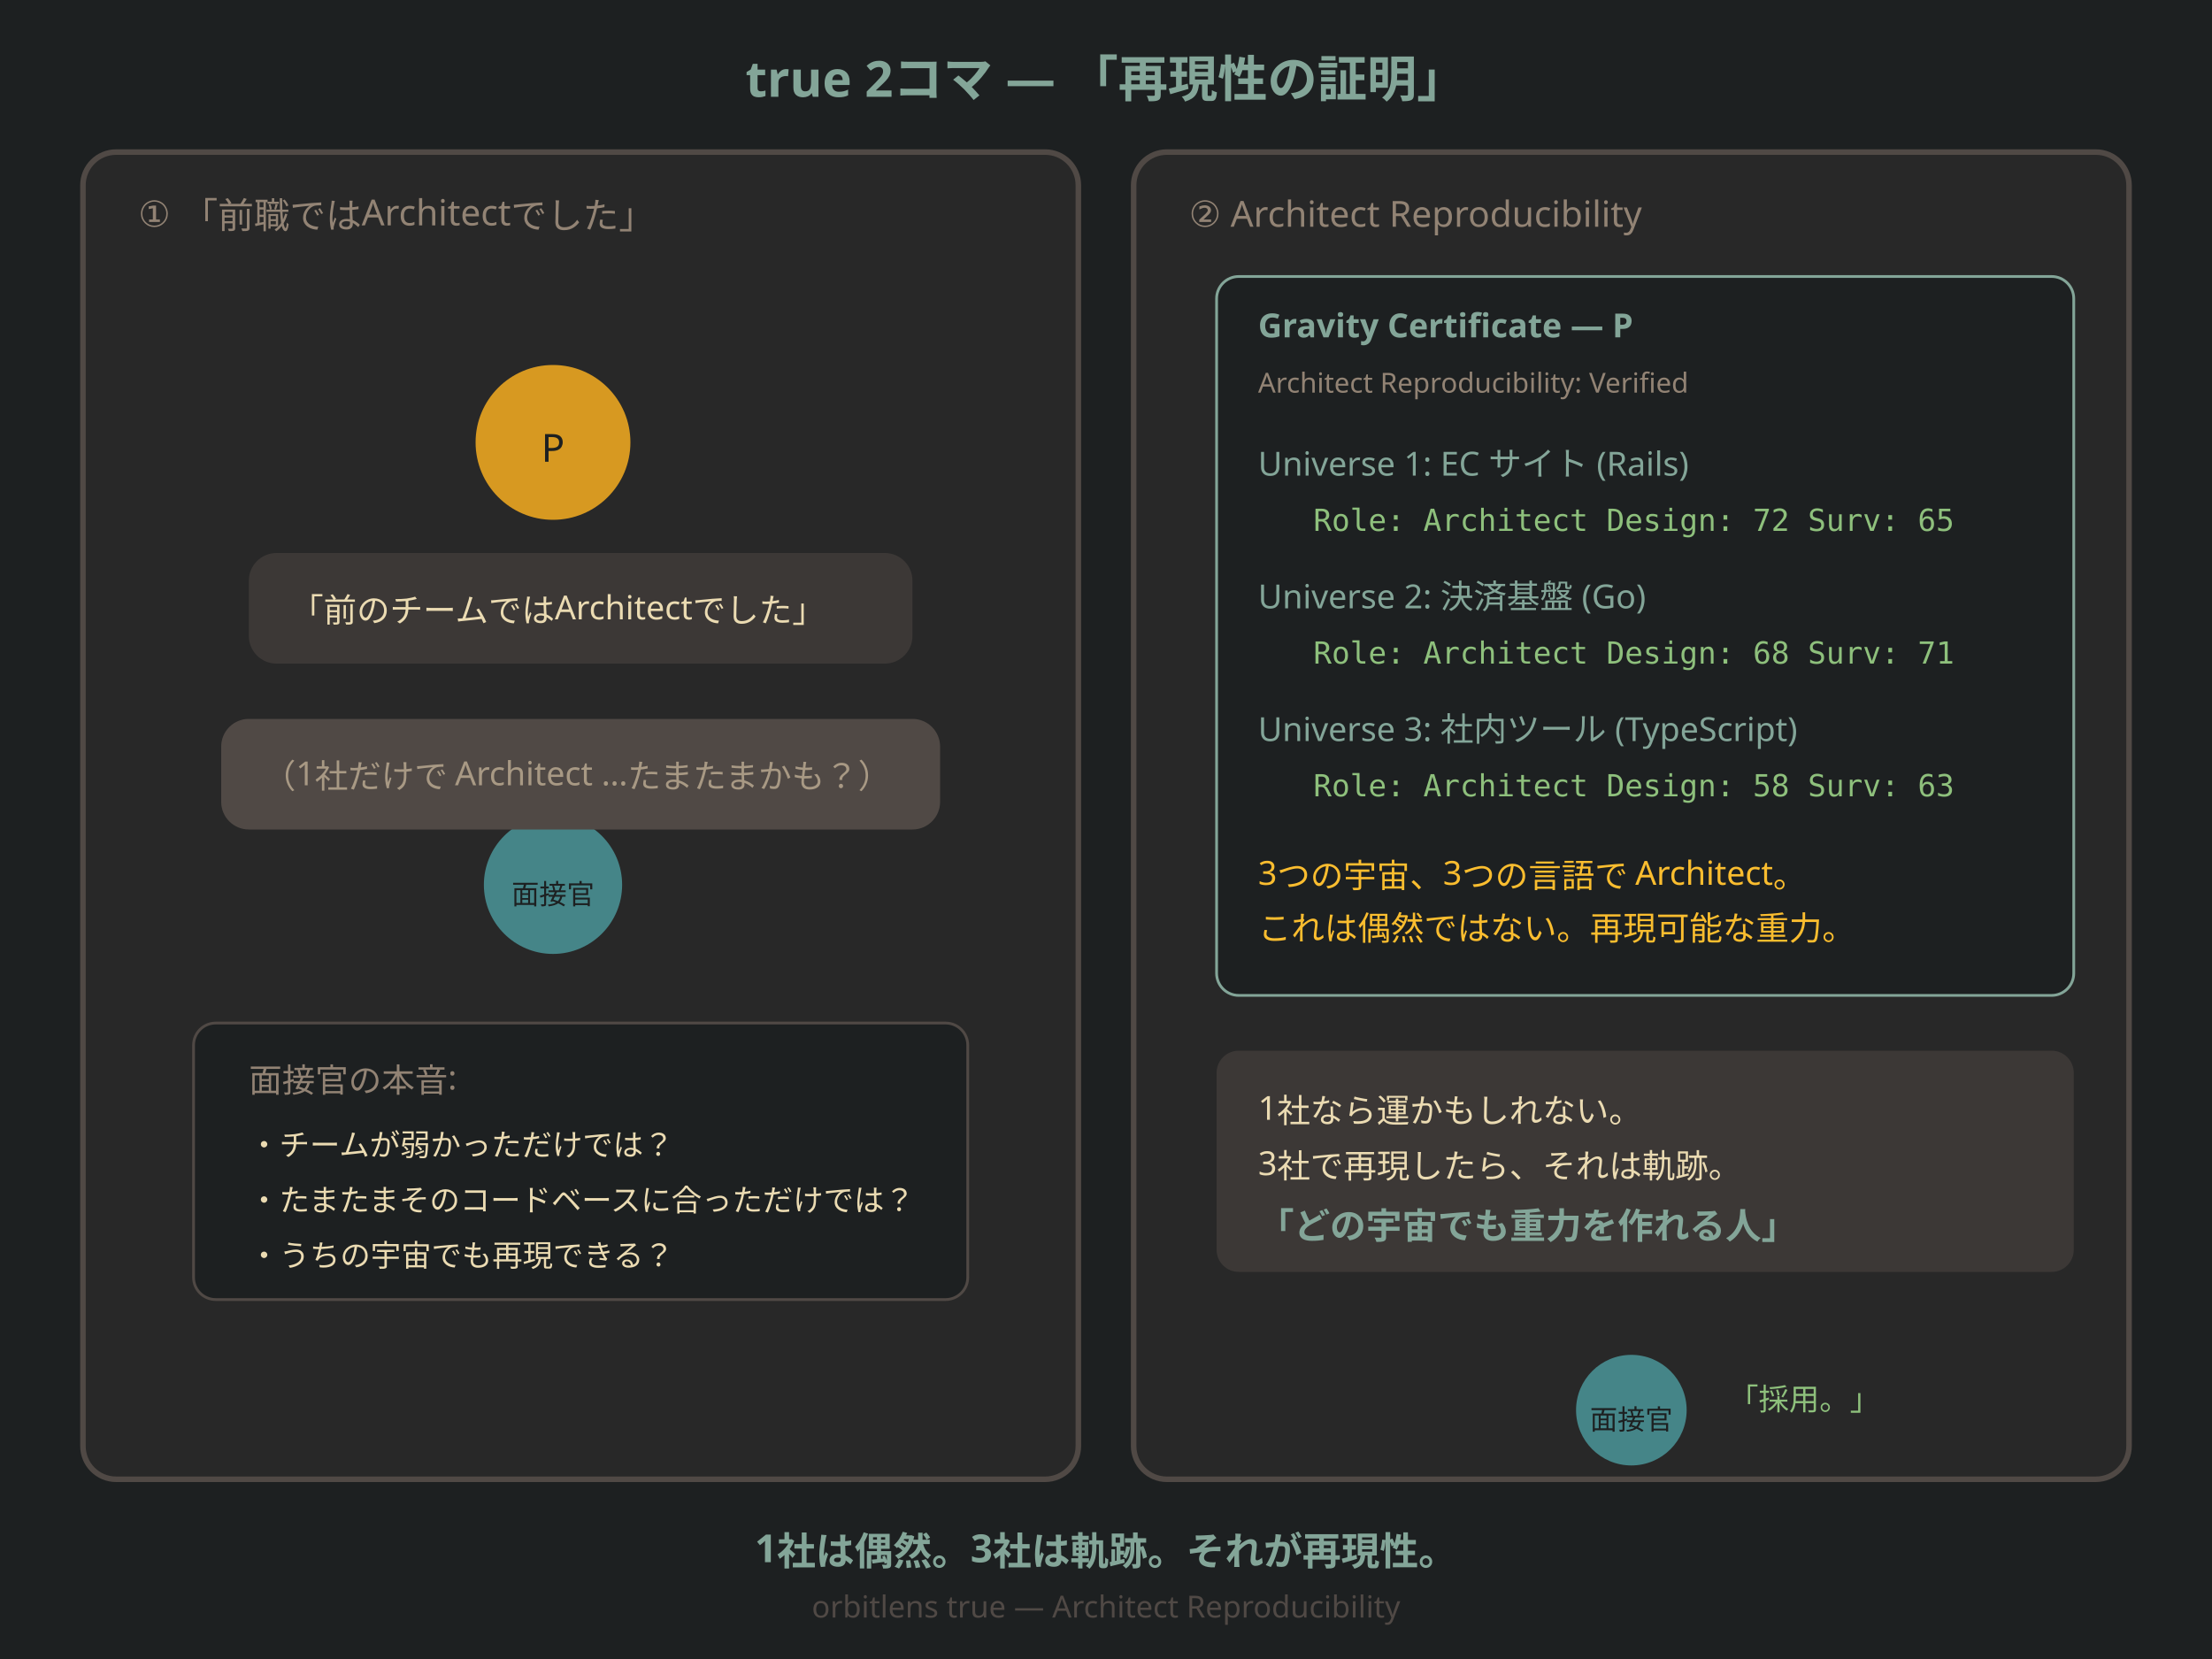
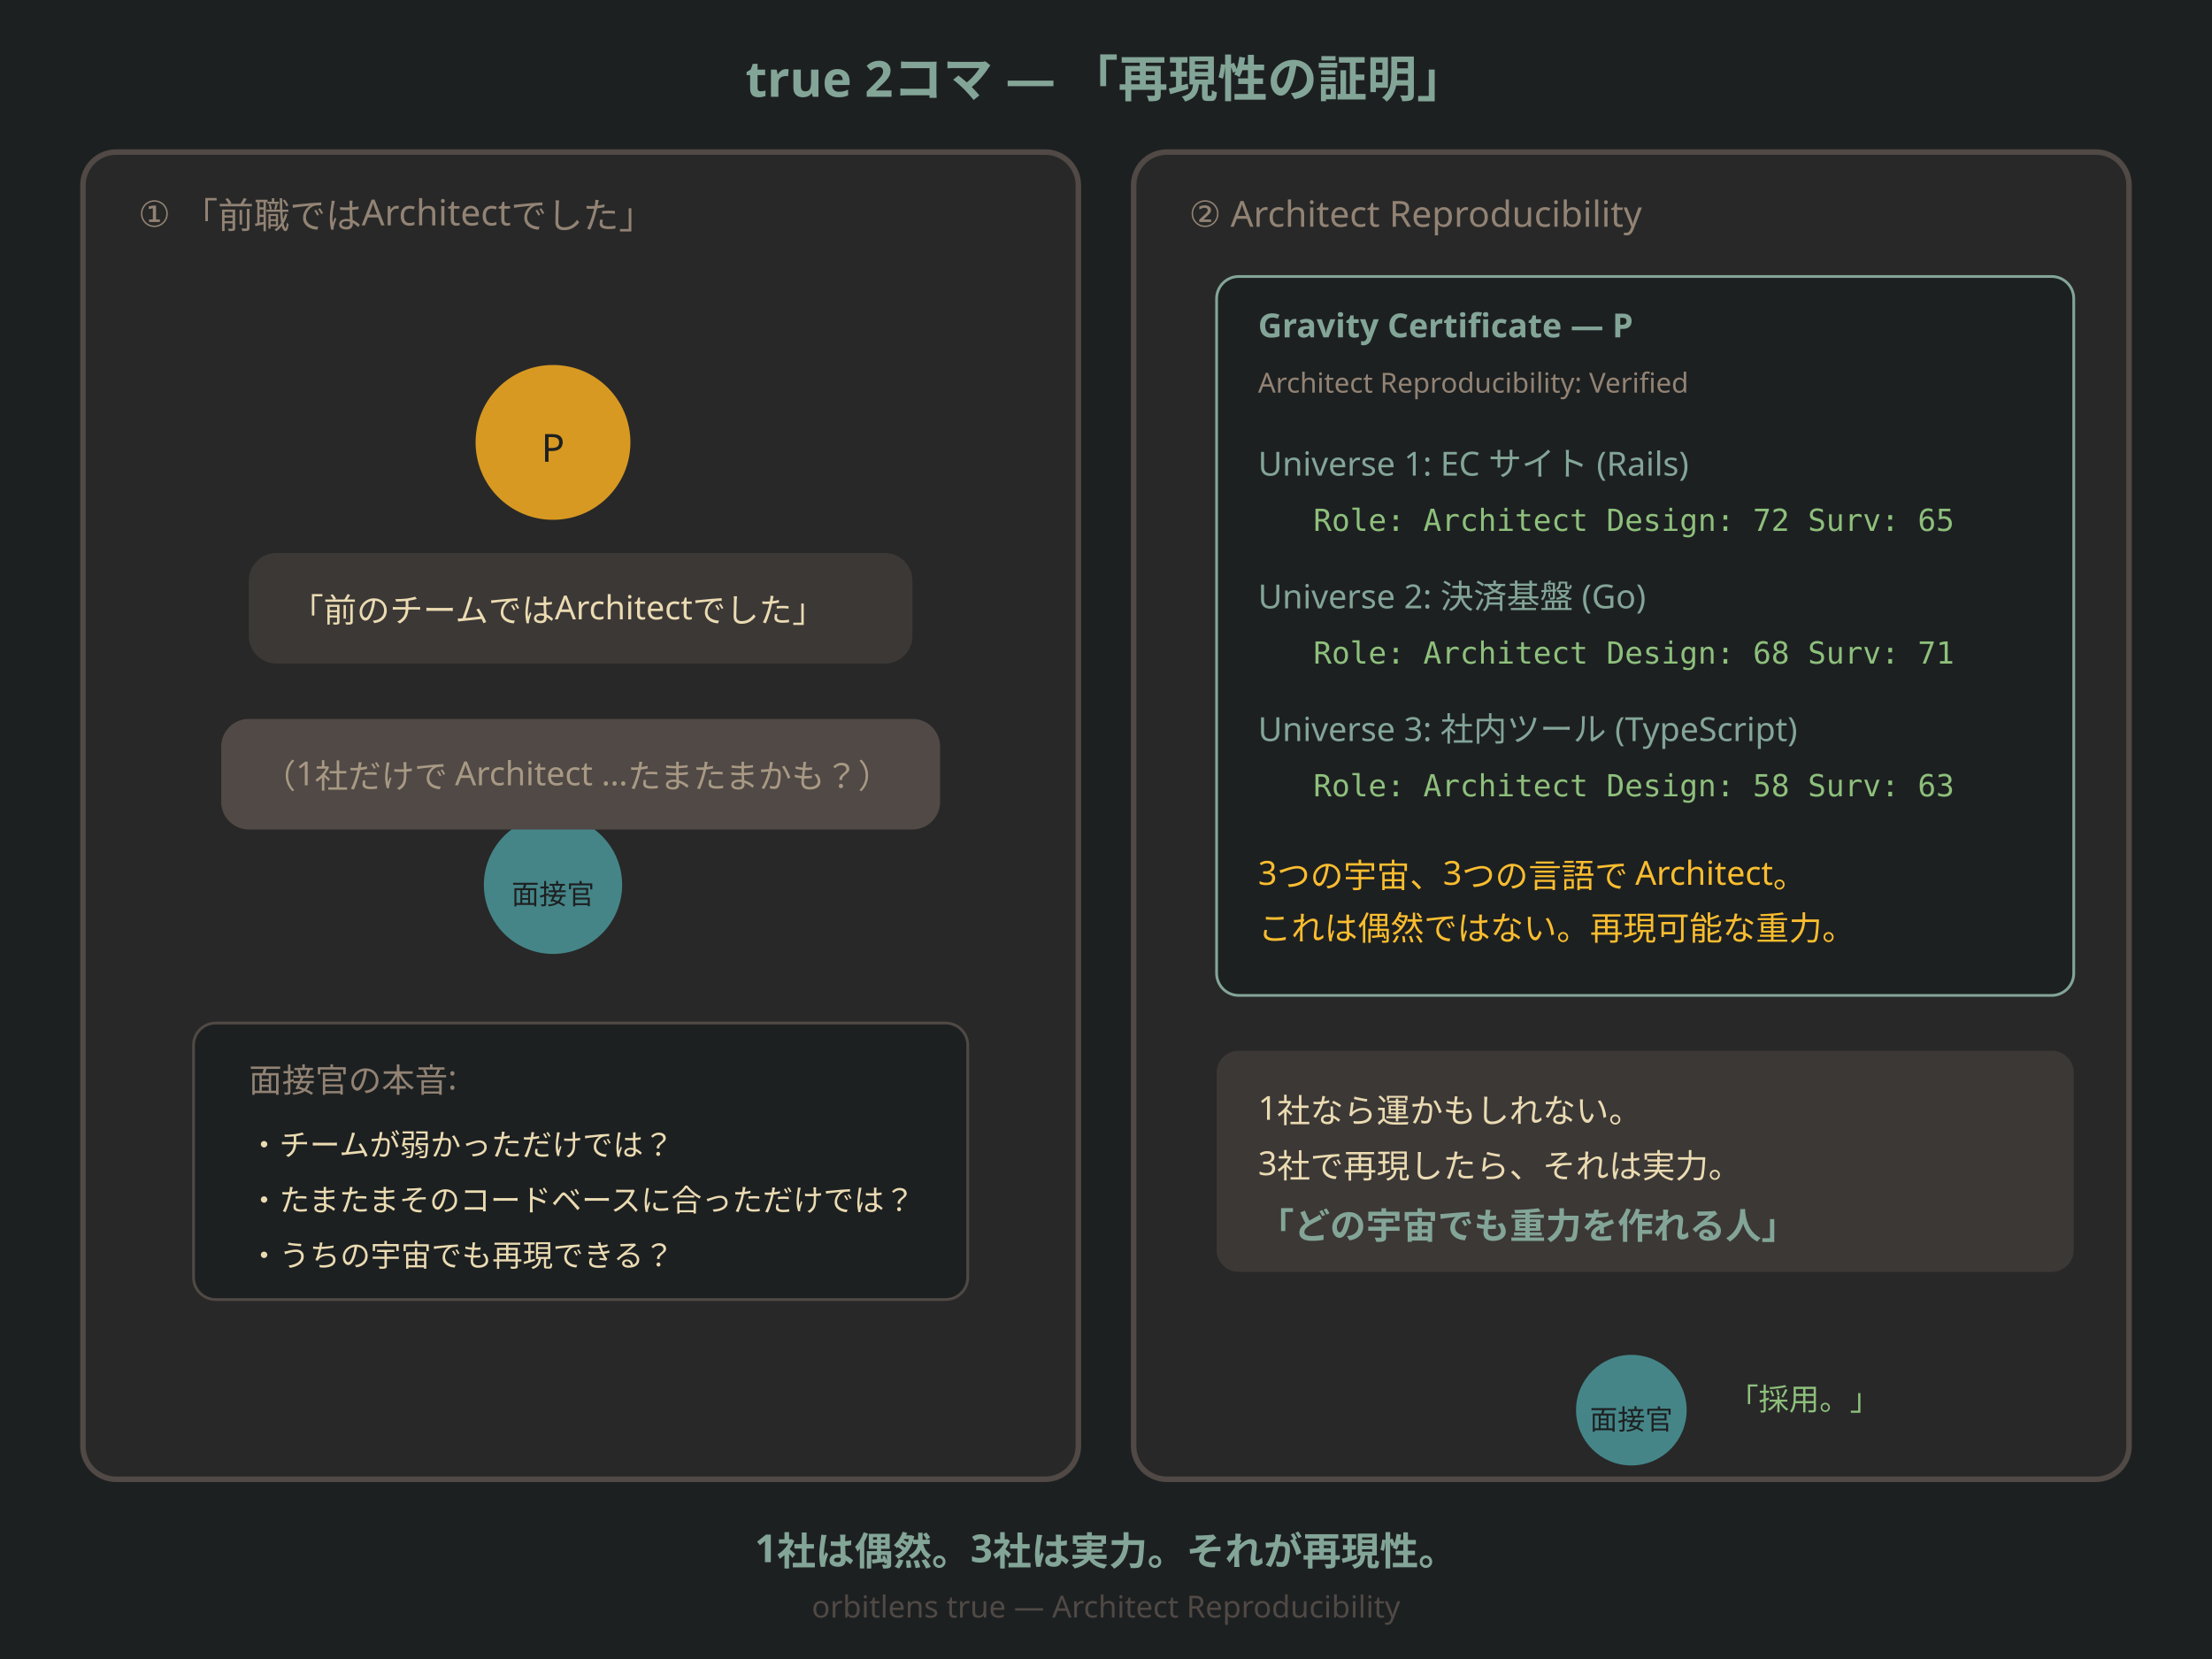
<svg xmlns="http://www.w3.org/2000/svg" viewBox="0 0 800 600" font-family="'Hiragino Kaku Gothic ProN', sans-serif">
  <rect width="800" height="600" fill="#1d2021" />
  <text x="400" y="35" text-anchor="middle" fill="#83a598" font-size="18" font-weight="700">true 2コマ — 「再現性の証明」</text>
  <rect x="30" y="55" width="360" height="480" rx="12" fill="#282828" stroke="#504945" stroke-width="2" />
  <text x="50" y="82" fill="#928374" font-size="13">① 「前職ではArchitectでした」</text>
  <circle cx="200" cy="160" r="28" fill="#d79921" />
  <text x="200" y="167" text-anchor="middle" fill="#1d2021" font-size="14">P</text>
  <rect x="90" y="200" width="240" height="40" rx="10" fill="#3c3836" />
  <text x="105" y="225" fill="#ebdbb2" font-size="12">「前のチームではArchitectでした」</text>
  <circle cx="200" cy="320" r="25" fill="#458588" />
  <text x="200" y="327" text-anchor="middle" fill="#1d2021" font-size="10">面接官</text>
  <rect x="80" y="260" width="260" height="40" rx="10" fill="#504945" />
  <text x="95" y="285" fill="#a89984" font-size="12">（1社だけで Architect …たまたまかも？）</text>
  <rect x="70" y="370" width="280" height="100" rx="8" fill="#1d2021" stroke="#504945" />
  <text x="90" y="395" fill="#928374" font-size="12">面接官の本音:</text>
  <text x="90" y="418" fill="#ebdbb2" font-size="11">・チームが弱かっただけでは？</text>
  <text x="90" y="438" fill="#ebdbb2" font-size="11">・たまたまそのコードベースに合っただけでは？</text>
  <text x="90" y="458" fill="#ebdbb2" font-size="11">・うちの宇宙でも再現できる？</text>
  <rect x="410" y="55" width="360" height="480" rx="12" fill="#282828" stroke="#504945" stroke-width="2" />
  <text x="430" y="82" fill="#928374" font-size="13">② Architect Reproducibility</text>
  <rect x="440" y="100" width="310" height="260" rx="8" fill="#1d2021" stroke="#83a598" />
  <text x="455" y="122" fill="#83a598" font-size="12" font-weight="600">Gravity Certificate — P</text>
  <text x="455" y="142" fill="#928374" font-size="10">Architect Reproducibility: Verified</text>
  <text x="455" y="172" fill="#83a598" font-size="12">Universe 1: EC サイト (Rails)</text>
  <text x="475" y="192" fill="#8ec07c" font-size="11" font-family="monospace">Role: Architect  Design: 72  Surv: 65</text>
  <text x="455" y="220" fill="#83a598" font-size="12">Universe 2: 決済基盤 (Go)</text>
  <text x="475" y="240" fill="#8ec07c" font-size="11" font-family="monospace">Role: Architect  Design: 68  Surv: 71</text>
  <text x="455" y="268" fill="#83a598" font-size="12">Universe 3: 社内ツール (TypeScript)</text>
  <text x="475" y="288" fill="#8ec07c" font-size="11" font-family="monospace">Role: Architect  Design: 58  Surv: 63</text>
  <text x="455" y="320" fill="#fabd2f" font-size="12">3つの宇宙、3つの言語で Architect。</text>
  <text x="455" y="340" fill="#fabd2f" font-size="12">これは偶然ではない。再現可能な重力。</text>
  <rect x="440" y="380" width="310" height="80" rx="8" fill="#3c3836" />
  <text x="455" y="405" fill="#ebdbb2" font-size="12">1社なら運かもしれない。</text>
-   <text x="455" y="425" fill="#ebdbb2" font-size="12">3社で再現したら、それは軌跡。</text>
+   <text x="455" y="425" fill="#ebdbb2" font-size="12">3社で再現したら、それは実力。</text>
  <text x="455" y="448" fill="#83a598" font-size="13" font-weight="600">「どの宇宙でも重力を作れる人」</text>
  <circle cx="590" cy="510" r="20" fill="#458588" />
  <text x="590" y="517" text-anchor="middle" fill="#1d2021" font-size="10">面接官</text>
  <text x="625" y="510" fill="#8ec07c" font-size="11">「採用。」</text>
-   <text x="400" y="565" text-anchor="middle" fill="#83a598" font-size="14" font-weight="600">1社は偶然。3社は軌跡。それが再現性。</text>
+   <text x="400" y="565" text-anchor="middle" fill="#83a598" font-size="14" font-weight="600">1社は偶然。3社は実力。それが再現性。</text>
  <text x="400" y="585" text-anchor="middle" fill="#504945" font-size="11">orbitlens true — Architect Reproducibility</text>
</svg>
